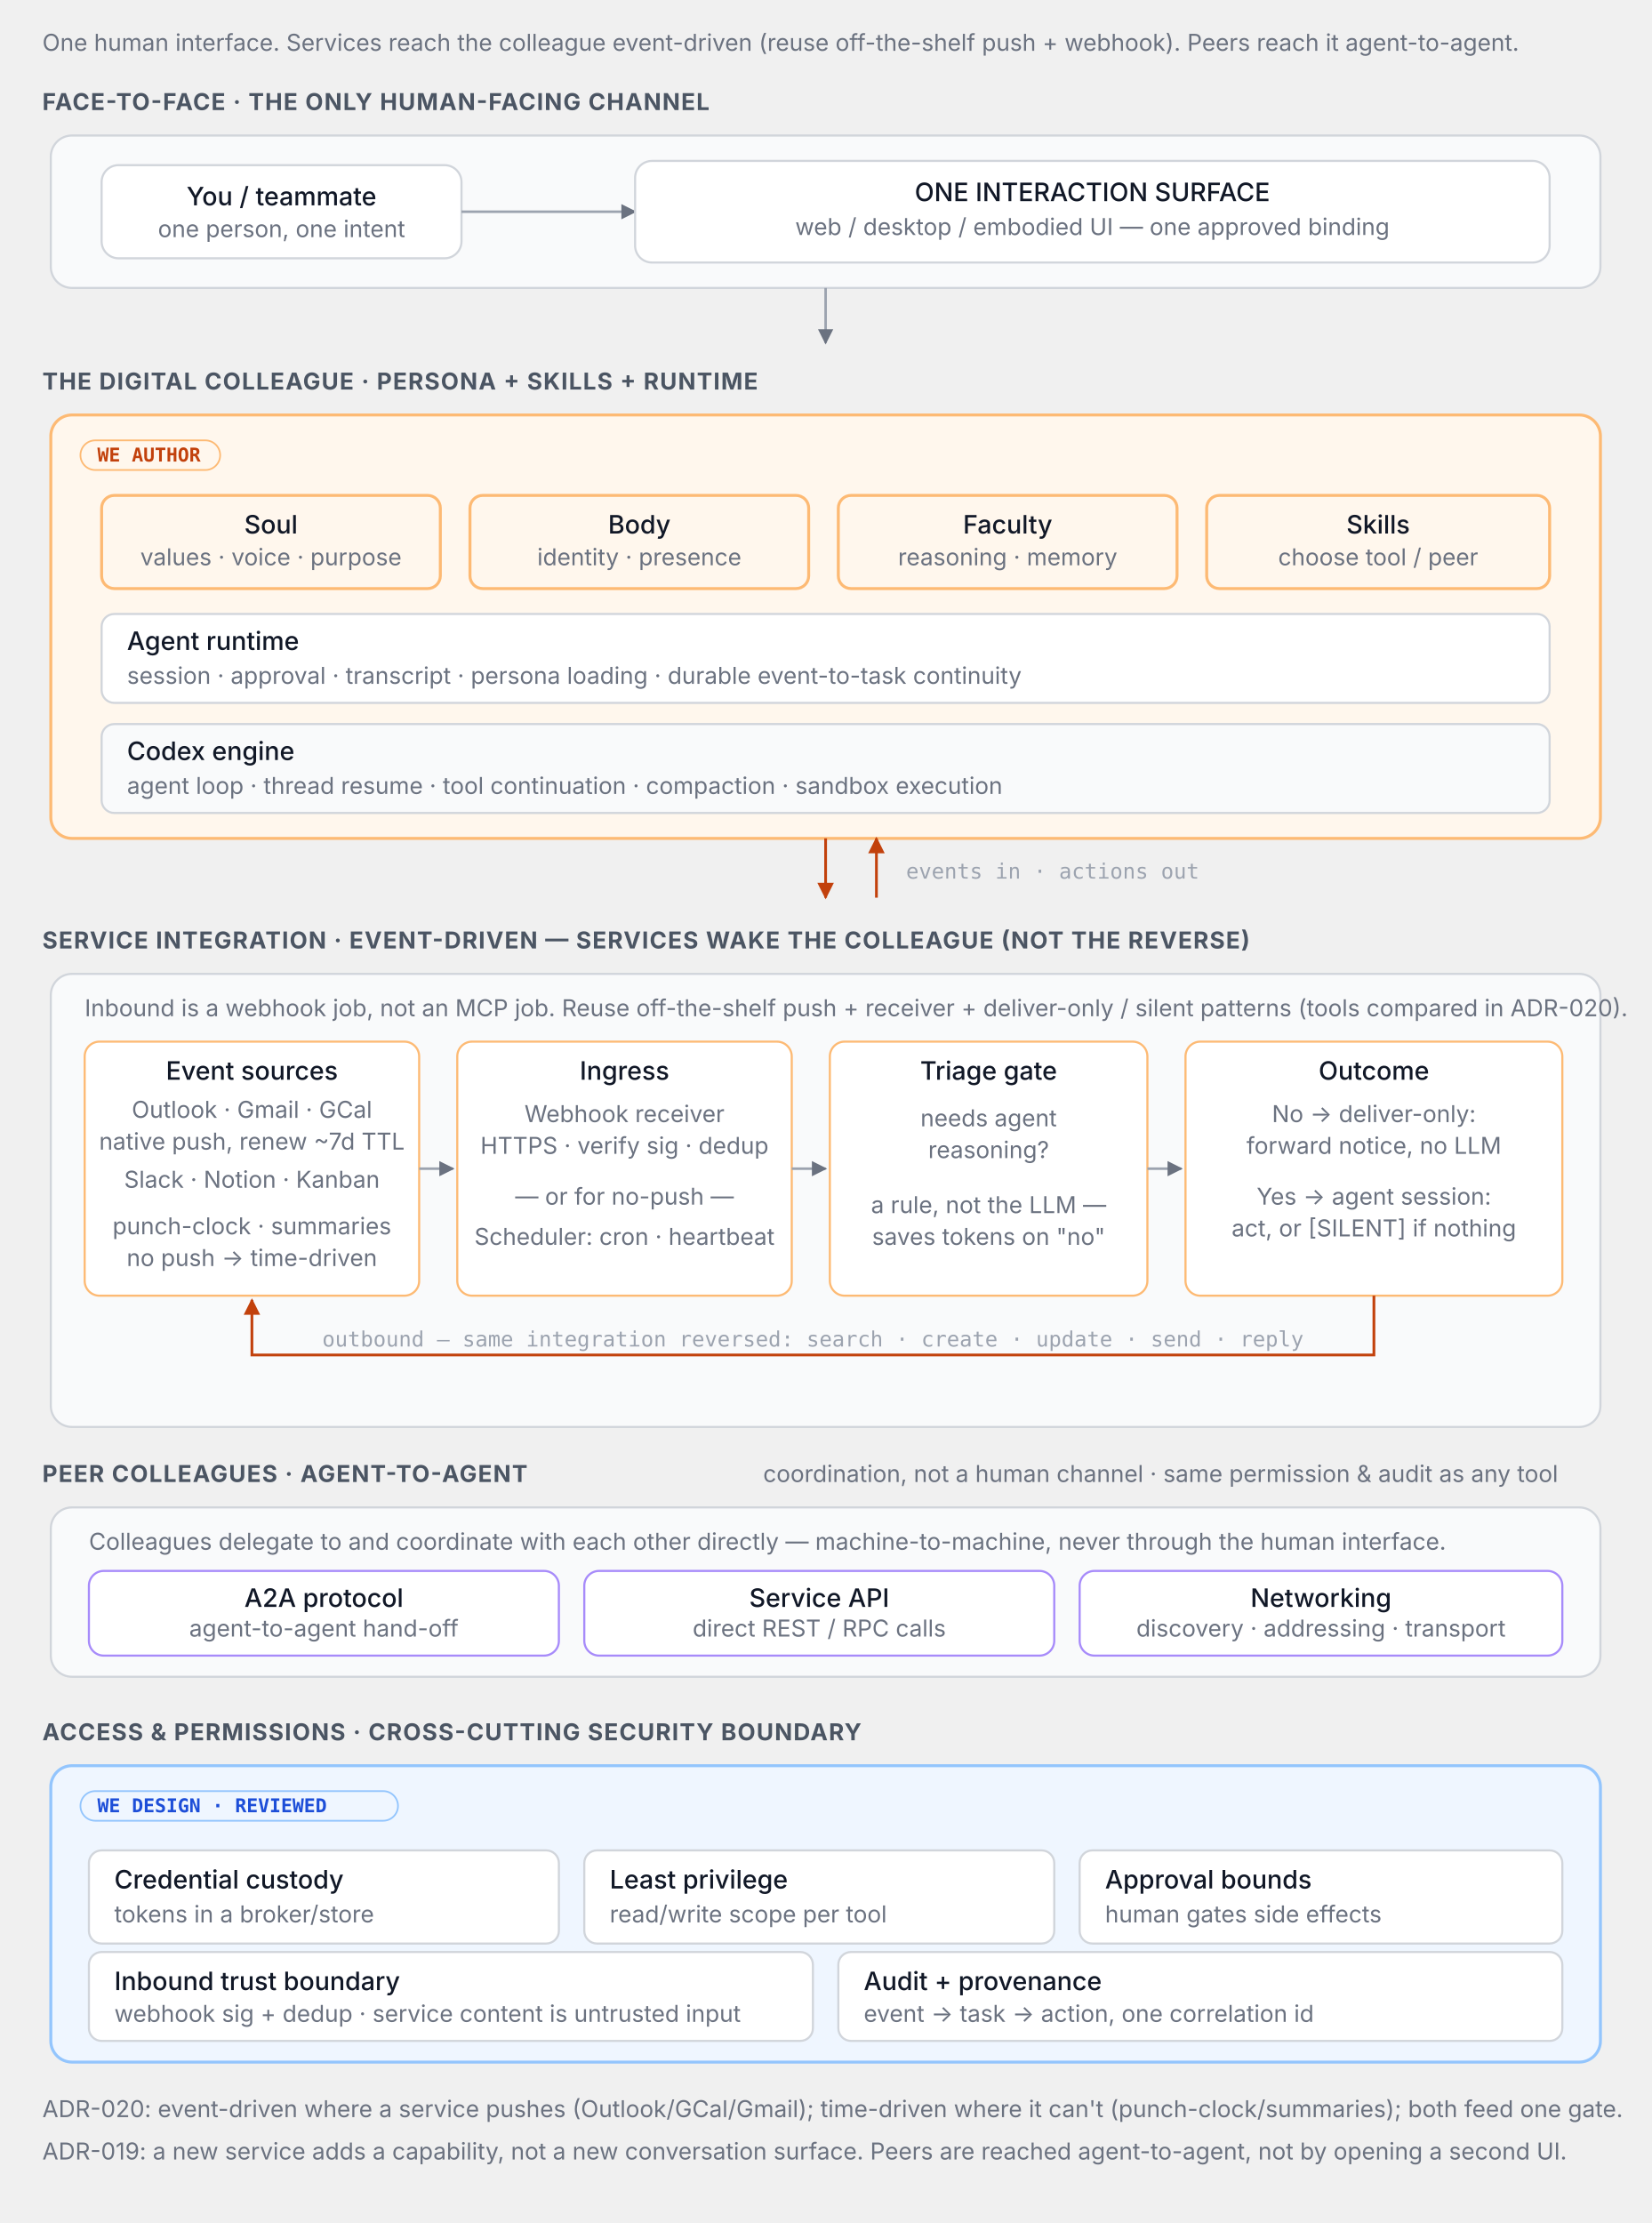
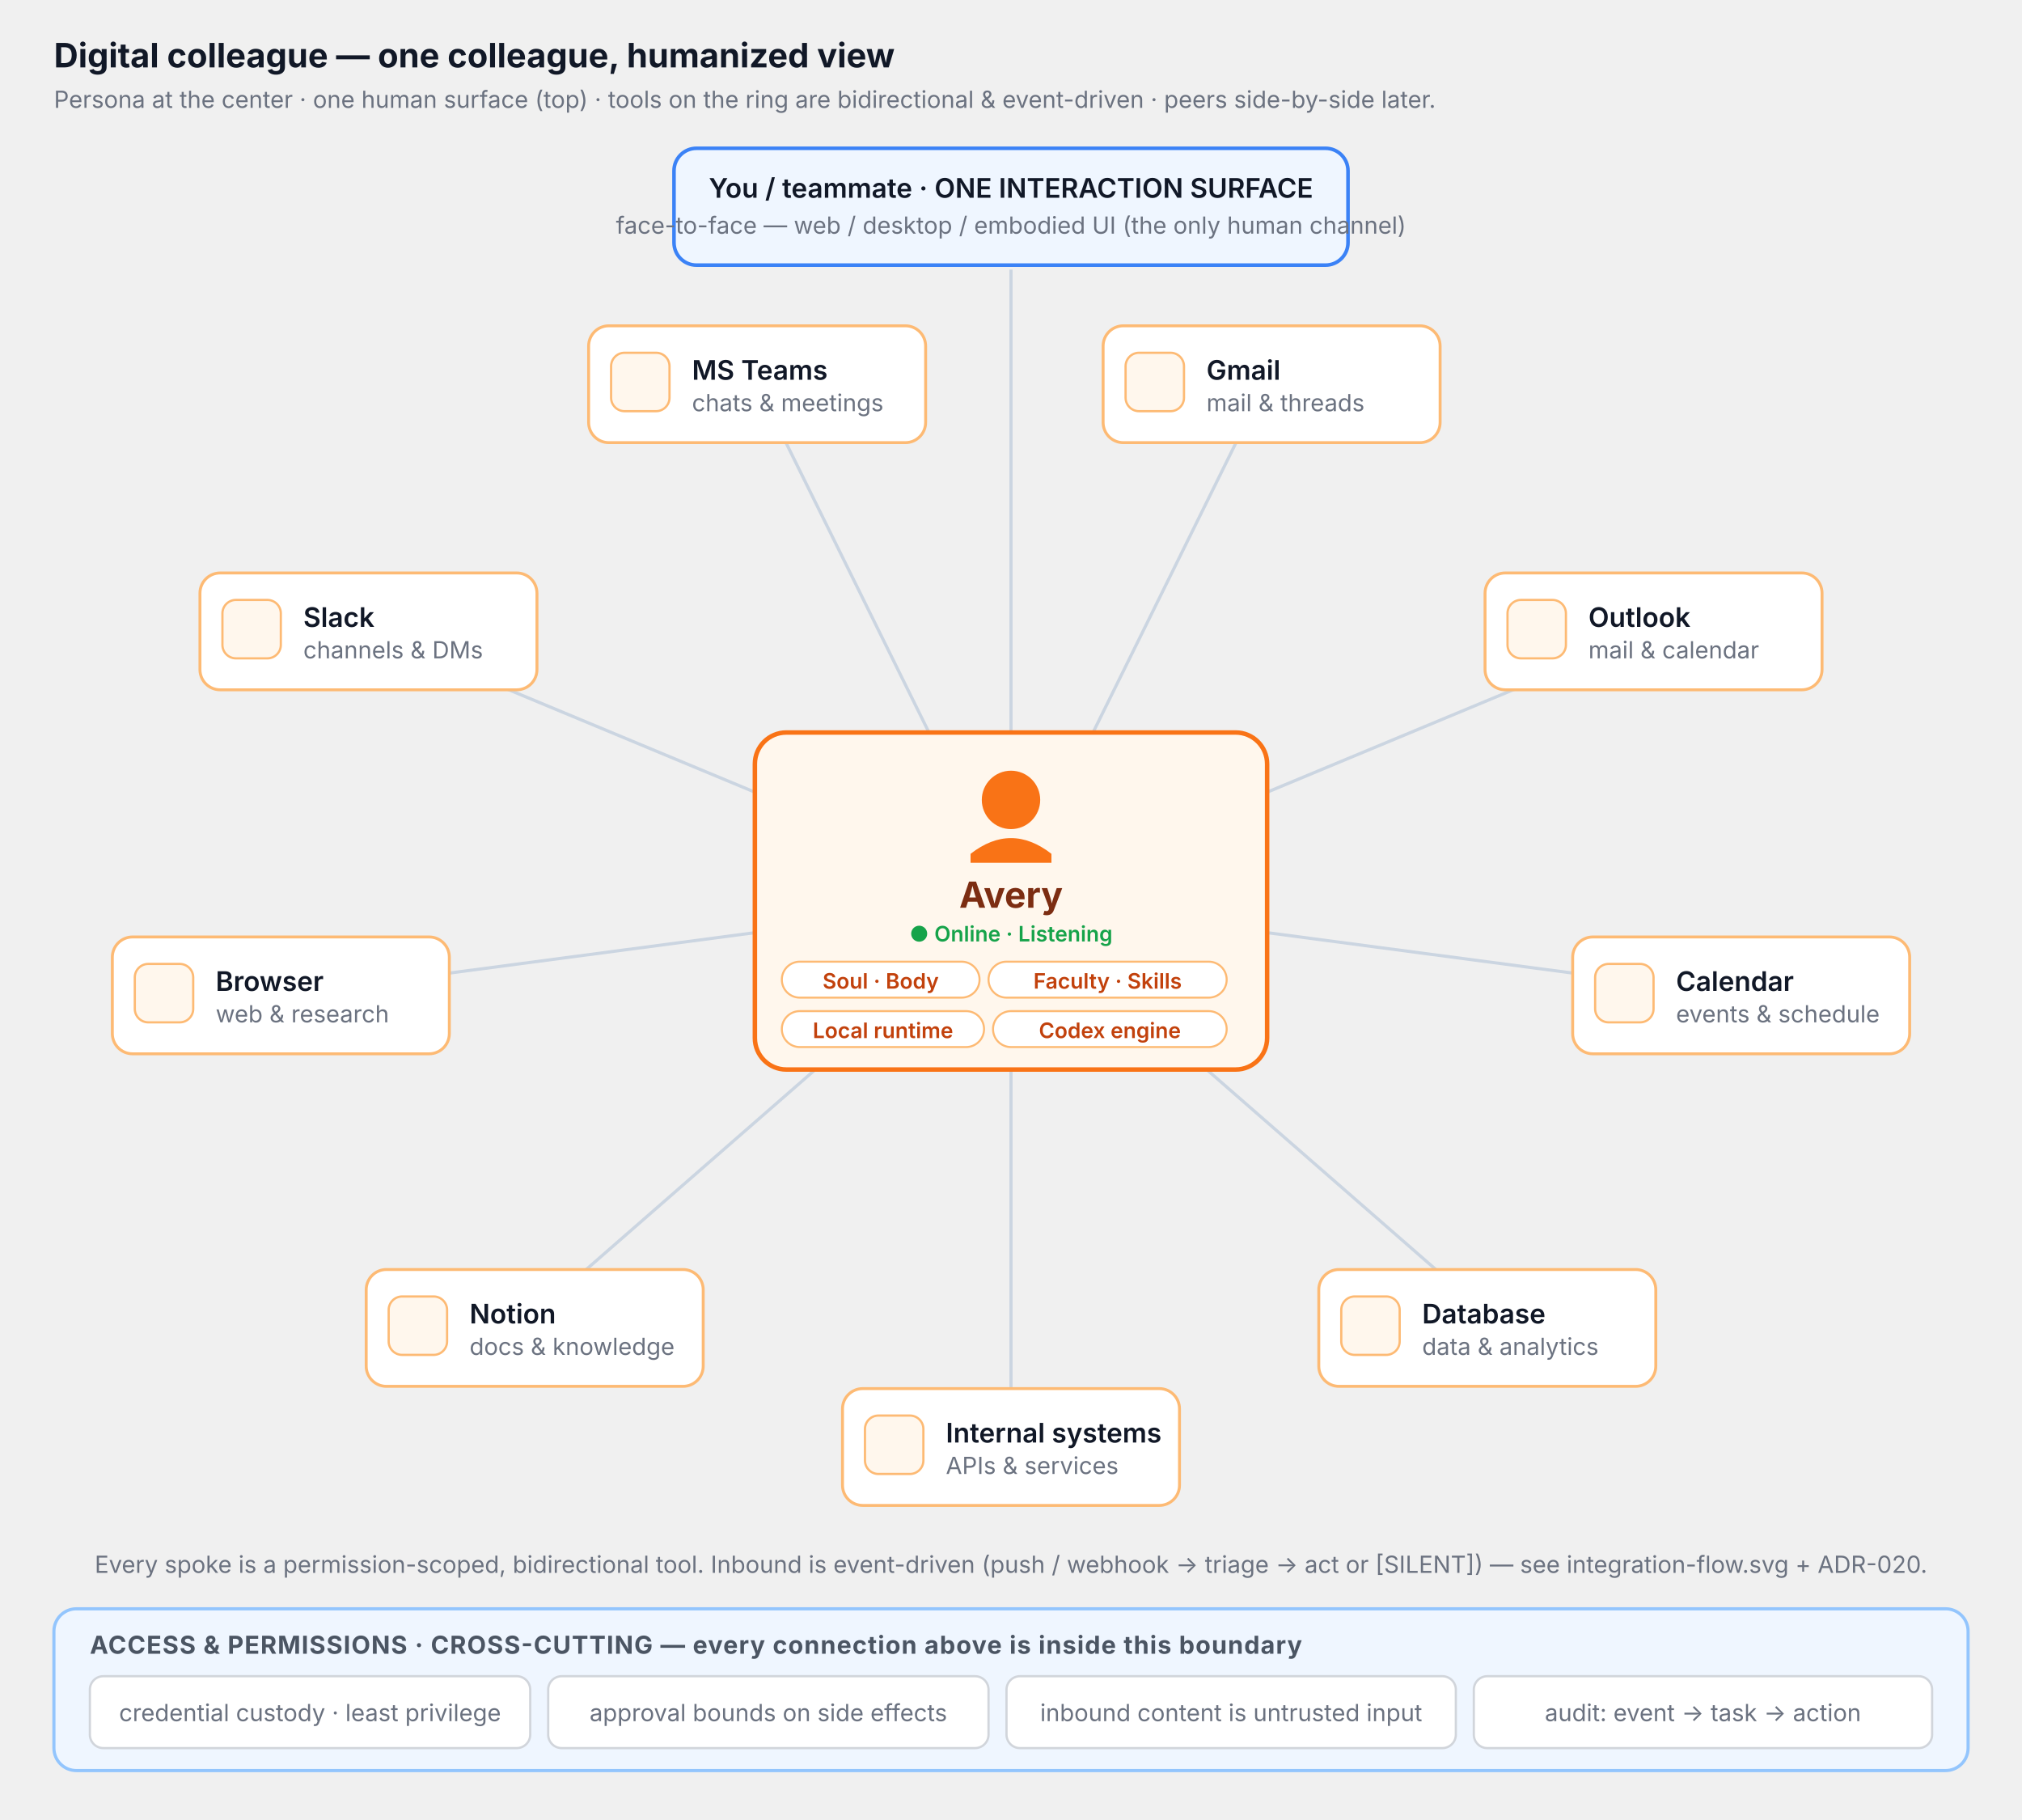
- <svg xmlns="http://www.w3.org/2000/svg" viewBox="0 0 780 1050" role="img" font-family="ui-sans-serif, system-ui, -apple-system, sans-serif">
+ <svg xmlns="http://www.w3.org/2000/svg" viewBox="0 0 900 810" role="img" font-family="ui-sans-serif, system-ui, -apple-system, sans-serif">
  <defs>
    <marker id="arr" viewBox="0 0 10 10" refX="9" refY="5" markerWidth="6" markerHeight="6" orient="auto">
      <path d="M0,0 L10,5 L0,10 z" fill="#6b7280" />
    </marker>
-     <marker id="arrOrange" viewBox="0 0 10 10" refX="9" refY="5" markerWidth="6" markerHeight="6" orient="auto">
-       <path d="M0,0 L10,5 L0,10 z" fill="#c2410c" />
-     </marker>
  </defs>
  <style>
-     .label { font-size: 12px; font-weight: 500; fill: #111827; }
-     .sub { font-size: 11px; fill: #6b7280; }
+     .h1 { font-size: 15px; font-weight: 700; fill: #111827; }
+     .name { font-size: 16px; font-weight: 700; fill: #7c2d12; }
+     .label { font-size: 12px; font-weight: 600; fill: #111827; }
+     .sub { font-size: 10.5px; fill: #6b7280; }
    .port { font-size: 10px; fill: #9ca3af; font-family: ui-monospace, monospace; }
-     .tier { font-size: 11px; font-weight: 700; fill: #4b5563; letter-spacing: 0.5px; }
-     .own { font-size: 9px; font-weight: 700; fill: #c2410c; font-family: ui-monospace, monospace; }
-     .sec { font-size: 9px; font-weight: 700; fill: #1d4ed8; font-family: ui-monospace, monospace; }
-     .edge { stroke: #9ca3af; stroke-width: 1.2; fill: none; }
-     .edgeTool { stroke: #c2410c; stroke-width: 1.3; fill: none; }
-     .box { fill: #ffffff; stroke: #d1d5db; stroke-width: 1; }
-     .boxOff { fill: #f9fafb; stroke: #d1d5db; stroke-width: 1; }
-     .boxOwn { fill: #fff7ed; stroke: #fdba74; stroke-width: 1.4; }
-     .boxSec { fill: #eff6ff; stroke: #93c5fd; stroke-width: 1.4; }
-     .chip { fill: #fff7ed; stroke: #fdba74; stroke-width: 0.8; }
-     .chipSec { fill: #eff6ff; stroke: #93c5fd; stroke-width: 0.8; }
-     .service { fill: #ffffff; stroke: #fdba74; stroke-width: 1; }
-     .stage { fill: #ffffff; stroke: #fdba74; stroke-width: 1; }
-     .peer { fill: #ffffff; stroke: #a78bfa; stroke-width: 1; }
+     .tier { font-size: 11px; font-weight: 700; fill: #4b5563; letter-spacing: 0.4px; }
+     .chip { font-size: 9.5px; font-weight: 600; fill: #c2410c; }
+     .ok { font-size: 9.5px; fill: #16a34a; font-weight: 600; }
+     .spoke { stroke: #cbd5e1; stroke-width: 1.4; fill: none; }
+     .toolcard { fill: #ffffff; stroke: #fdba74; stroke-width: 1.3; }
+     .icon { fill: #fff7ed; stroke: #fdba74; stroke-width: 1; }
+     .hero { fill: #fff7ed; stroke: #f97316; stroke-width: 2; }
+     .human { fill: #eff6ff; stroke: #3b82f6; stroke-width: 1.6; }
+     .sec { fill: #eff6ff; stroke: #93c5fd; stroke-width: 1.4; }
+     .chipbox { fill: #ffffff; stroke: #fdba74; stroke-width: 0.9; }
+     .dot { fill: #16a34a; }
  </style>
-   <text x="20" y="24" class="sub">One human interface. Services reach the colleague event-driven (reuse off-the-shelf push + webhook). Peers reach it agent-to-agent.</text>
-   <text x="20" y="52" class="tier">FACE-TO-FACE · THE ONLY HUMAN-FACING CHANNEL</text>
-   <rect x="24" y="64" width="732" height="72" rx="10" class="boxOff" />
-   <rect x="48" y="78" width="170" height="44" rx="8" class="box" />
-   <text x="133" y="97" text-anchor="middle" class="label">You / teammate</text>
-   <text x="133" y="112" text-anchor="middle" class="sub">one person, one intent</text>
-   <line x1="218" y1="100" x2="300" y2="100" class="edge" marker-end="url(#arr)" />
-   <rect x="300" y="76" width="432" height="48" rx="8" class="box" />
-   <text x="516" y="95" text-anchor="middle" class="label">ONE INTERACTION SURFACE</text>
-   <text x="516" y="111" text-anchor="middle" class="sub">web / desktop / embodied UI — one approved binding</text>
-   <line x1="390" y1="136" x2="390" y2="162" class="edge" marker-end="url(#arr)" />
-   <text x="20" y="184" class="tier">THE DIGITAL COLLEAGUE · PERSONA + SKILLS + RUNTIME</text>
-   <rect x="24" y="196" width="732" height="200" rx="10" class="boxOwn" />
-   <rect x="38" y="208" width="66" height="14" rx="7" class="chip" />
-   <text x="46" y="218" class="own">WE AUTHOR</text>
-   <rect x="48" y="234" width="160" height="44" rx="6" class="boxOwn" />
-   <text x="128" y="252" text-anchor="middle" class="label">Soul</text>
-   <text x="128" y="267" text-anchor="middle" class="sub">values · voice · purpose</text>
-   <rect x="222" y="234" width="160" height="44" rx="6" class="boxOwn" />
-   <text x="302" y="252" text-anchor="middle" class="label">Body</text>
-   <text x="302" y="267" text-anchor="middle" class="sub">identity · presence</text>
-   <rect x="396" y="234" width="160" height="44" rx="6" class="boxOwn" />
-   <text x="476" y="252" text-anchor="middle" class="label">Faculty</text>
-   <text x="476" y="267" text-anchor="middle" class="sub">reasoning · memory</text>
-   <rect x="570" y="234" width="162" height="44" rx="6" class="boxOwn" />
-   <text x="651" y="252" text-anchor="middle" class="label">Skills</text>
-   <text x="651" y="267" text-anchor="middle" class="sub">choose tool / peer</text>
-   <rect x="48" y="290" width="684" height="42" rx="6" class="box" />
-   <text x="60" y="307" class="label">Agent runtime</text>
-   <text x="60" y="323" class="sub">session · approval · transcript · persona loading · durable event-to-task continuity</text>
-   <rect x="48" y="342" width="684" height="42" rx="6" class="boxOff" />
-   <text x="60" y="359" class="label">Codex engine</text>
-   <text x="60" y="375" class="sub">agent loop · thread resume · tool continuation · compaction · sandbox execution</text>
-   <line x1="390" y1="396" x2="390" y2="424" class="edgeTool" marker-end="url(#arrOrange)" />
-   <line x1="414" y1="424" x2="414" y2="396" class="edgeTool" marker-end="url(#arrOrange)" />
-   <text x="428" y="415" class="port">events in · actions out</text>
-   <text x="20" y="448" class="tier">SERVICE INTEGRATION · EVENT-DRIVEN — SERVICES WAKE THE COLLEAGUE (NOT THE REVERSE)</text>
-   <rect x="24" y="460" width="732" height="214" rx="10" class="boxOff" />
-   <text x="40" y="480" class="sub">Inbound is a webhook job, not an MCP job. Reuse off-the-shelf push + receiver + deliver-only / silent patterns (tools compared in ADR-020).</text>
-   <rect x="40" y="492" width="158" height="120" rx="7" class="stage" />
-   <text x="119" y="510" text-anchor="middle" class="label">Event sources</text>
-   <text x="119" y="528" text-anchor="middle" class="sub">Outlook · Gmail · GCal</text>
-   <text x="119" y="543" text-anchor="middle" class="sub">native push, renew ~7d TTL</text>
-   <text x="119" y="561" text-anchor="middle" class="sub">Slack · Notion · Kanban</text>
-   <text x="119" y="583" text-anchor="middle" class="sub">punch-clock · summaries</text>
-   <text x="119" y="598" text-anchor="middle" class="sub">no push → time-driven</text>
-   <rect x="216" y="492" width="158" height="120" rx="7" class="stage" />
-   <text x="295" y="510" text-anchor="middle" class="label">Ingress</text>
-   <text x="295" y="530" text-anchor="middle" class="sub">Webhook receiver</text>
-   <text x="295" y="545" text-anchor="middle" class="sub">HTTPS · verify sig · dedup</text>
-   <text x="295" y="569" text-anchor="middle" class="sub">— or for no-push —</text>
-   <text x="295" y="588" text-anchor="middle" class="sub">Scheduler: cron · heartbeat</text>
-   <rect x="392" y="492" width="150" height="120" rx="7" class="stage" />
-   <text x="467" y="510" text-anchor="middle" class="label">Triage gate</text>
-   <text x="467" y="532" text-anchor="middle" class="sub">needs agent</text>
-   <text x="467" y="547" text-anchor="middle" class="sub">reasoning?</text>
-   <text x="467" y="573" text-anchor="middle" class="sub">a rule, not the LLM —</text>
-   <text x="467" y="588" text-anchor="middle" class="sub">saves tokens on "no"</text>
-   <rect x="560" y="492" width="178" height="120" rx="7" class="stage" />
-   <text x="649" y="510" text-anchor="middle" class="label">Outcome</text>
-   <text x="649" y="530" text-anchor="middle" class="sub">No → deliver-only:</text>
-   <text x="649" y="545" text-anchor="middle" class="sub">forward notice, no LLM</text>
-   <text x="649" y="569" text-anchor="middle" class="sub">Yes → agent session:</text>
-   <text x="649" y="584" text-anchor="middle" class="sub">act, or [SILENT] if nothing</text>
-   <line x1="198" y1="552" x2="214" y2="552" class="edge" marker-end="url(#arr)" />
-   <line x1="374" y1="552" x2="390" y2="552" class="edge" marker-end="url(#arr)" />
-   <line x1="542" y1="552" x2="558" y2="552" class="edge" marker-end="url(#arr)" />
-   <path d="M 649 612 L 649 640 L 119 640 L 119 614" class="edgeTool" fill="none" marker-end="url(#arrOrange)" />
-   <text x="384" y="636" text-anchor="middle" class="port">outbound — same integration reversed: search · create · update · send · reply</text>
-   <text x="20" y="700" class="tier">PEER COLLEAGUES · AGENT-TO-AGENT</text>
-   <text x="736" y="700" text-anchor="end" class="sub">coordination, not a human channel · same permission &amp; audit as any tool</text>
-   <rect x="24" y="712" width="732" height="80" rx="10" class="boxOff" />
-   <text x="42" y="732" class="sub">Colleagues delegate to and coordinate with each other directly — machine-to-machine, never through the human interface.</text>
-   <rect x="42" y="742" width="222" height="40" rx="7" class="peer" />
-   <text x="153" y="759" text-anchor="middle" class="label">A2A protocol</text>
-   <text x="153" y="773" text-anchor="middle" class="sub">agent-to-agent hand-off</text>
-   <rect x="276" y="742" width="222" height="40" rx="7" class="peer" />
-   <text x="387" y="759" text-anchor="middle" class="label">Service API</text>
-   <text x="387" y="773" text-anchor="middle" class="sub">direct REST / RPC calls</text>
-   <rect x="510" y="742" width="228" height="40" rx="7" class="peer" />
-   <text x="624" y="759" text-anchor="middle" class="label">Networking</text>
-   <text x="624" y="773" text-anchor="middle" class="sub">discovery · addressing · transport</text>
-   <text x="20" y="822" class="tier">ACCESS &amp; PERMISSIONS · CROSS-CUTTING SECURITY BOUNDARY</text>
-   <rect x="24" y="834" width="732" height="140" rx="10" class="boxSec" />
-   <rect x="38" y="846" width="150" height="14" rx="7" class="chipSec" />
-   <text x="46" y="856" class="sec">WE DESIGN · REVIEWED</text>
-   <rect x="42" y="874" width="222" height="44" rx="6" class="box" />
-   <text x="54" y="892" class="label">Credential custody</text>
-   <text x="54" y="908" class="sub">tokens in a broker/store</text>
-   <rect x="276" y="874" width="222" height="44" rx="6" class="box" />
-   <text x="288" y="892" class="label">Least privilege</text>
-   <text x="288" y="908" class="sub">read/write scope per tool</text>
-   <rect x="510" y="874" width="228" height="44" rx="6" class="box" />
-   <text x="522" y="892" class="label">Approval bounds</text>
-   <text x="522" y="908" class="sub">human gates side effects</text>
-   <rect x="42" y="922" width="342" height="42" rx="6" class="box" />
-   <text x="54" y="940" class="label">Inbound trust boundary</text>
-   <text x="54" y="955" class="sub">webhook sig + dedup · service content is untrusted input</text>
-   <rect x="396" y="922" width="342" height="42" rx="6" class="box" />
-   <text x="408" y="940" class="label">Audit + provenance</text>
-   <text x="408" y="955" class="sub">event → task → action, one correlation id</text>
-   <text x="20" y="1000" class="sub">ADR-020: event-driven where a service pushes (Outlook/GCal/Gmail); time-driven where it can't (punch-clock/summaries); both feed one gate.</text>
-   <text x="20" y="1020" class="sub">ADR-019: a new service adds a capability, not a new conversation surface. Peers are reached agent-to-agent, not by opening a second UI.</text>
+   <text x="24" y="30" class="h1">Digital colleague — one colleague, humanized view</text>
+   <text x="24" y="48" class="sub">Persona at the center · one human surface (top) · tools on the ring are bidirectional &amp; event-driven · peers side-by-side later.</text>
+   <line x1="450" y1="400" x2="563" y2="171" class="spoke" />
+   <line x1="450" y1="400" x2="736" y2="281" class="spoke" />
+   <line x1="450" y1="400" x2="775" y2="443" class="spoke" />
+   <line x1="450" y1="400" x2="662" y2="585" class="spoke" />
+   <line x1="450" y1="400" x2="450" y2="644" class="spoke" />
+   <line x1="450" y1="400" x2="238" y2="585" class="spoke" />
+   <line x1="450" y1="400" x2="125" y2="443" class="spoke" />
+   <line x1="450" y1="400" x2="164" y2="281" class="spoke" />
+   <line x1="450" y1="400" x2="337" y2="171" class="spoke" />
+   <line x1="450" y1="120" x2="450" y2="326" class="spoke" stroke="#3b82f6" stroke-width="1.8" />
+   <rect x="300" y="66" width="300" height="52" rx="10" class="human" />
+   <text x="450" y="88" text-anchor="middle" class="label">You / teammate · ONE INTERACTION SURFACE</text>
+   <text x="450" y="104" text-anchor="middle" class="sub">face-to-face — web / desktop / embodied UI (the only human channel)</text>
+   <rect x="491" y="145" width="150" height="52" rx="9" class="toolcard" />
+   <rect x="501" y="157" width="26" height="26" rx="6" class="icon" />
+   <text x="537" y="169" class="label">Gmail</text>
+   <text x="537" y="183" class="sub">mail &amp; threads</text>
+   <circle cx="537" cy="189" r="0" />
+   <rect x="262" y="145" width="150" height="52" rx="9" class="toolcard" />
+   <rect x="272" y="157" width="26" height="26" rx="6" class="icon" />
+   <text x="308" y="169" class="label">MS Teams</text>
+   <text x="308" y="183" class="sub">chats &amp; meetings</text>
+   <rect x="661" y="255" width="150" height="52" rx="9" class="toolcard" />
+   <rect x="671" y="267" width="26" height="26" rx="6" class="icon" />
+   <text x="707" y="279" class="label">Outlook</text>
+   <text x="707" y="293" class="sub">mail &amp; calendar</text>
+   <rect x="89" y="255" width="150" height="52" rx="9" class="toolcard" />
+   <rect x="99" y="267" width="26" height="26" rx="6" class="icon" />
+   <text x="135" y="279" class="label">Slack</text>
+   <text x="135" y="293" class="sub">channels &amp; DMs</text>
+   <rect x="700" y="417" width="150" height="52" rx="9" class="toolcard" />
+   <rect x="710" y="429" width="26" height="26" rx="6" class="icon" />
+   <text x="746" y="441" class="label">Calendar</text>
+   <text x="746" y="455" class="sub">events &amp; schedule</text>
+   <rect x="50" y="417" width="150" height="52" rx="9" class="toolcard" />
+   <rect x="60" y="429" width="26" height="26" rx="6" class="icon" />
+   <text x="96" y="441" class="label">Browser</text>
+   <text x="96" y="455" class="sub">web &amp; research</text>
+   <rect x="587" y="565" width="150" height="52" rx="9" class="toolcard" />
+   <rect x="597" y="577" width="26" height="26" rx="6" class="icon" />
+   <text x="633" y="589" class="label">Database</text>
+   <text x="633" y="603" class="sub">data &amp; analytics</text>
+   <rect x="163" y="565" width="150" height="52" rx="9" class="toolcard" />
+   <rect x="173" y="577" width="26" height="26" rx="6" class="icon" />
+   <text x="209" y="589" class="label">Notion</text>
+   <text x="209" y="603" class="sub">docs &amp; knowledge</text>
+   <rect x="375" y="618" width="150" height="52" rx="9" class="toolcard" />
+   <rect x="385" y="630" width="26" height="26" rx="6" class="icon" />
+   <text x="421" y="642" class="label">Internal systems</text>
+   <text x="421" y="656" class="sub">APIs &amp; services</text>
+   <rect x="336" y="326" width="228" height="150" rx="14" class="hero" />
+   <circle cx="450" cy="356" r="13" fill="#f97316" />
+   <path d="M 432 380 Q 450 366 468 380 L 468 384 L 432 384 Z" fill="#f97316" />
+   <text x="450" y="404" text-anchor="middle" class="name">Avery</text>
+   <text x="450" y="419" text-anchor="middle" class="ok">● Online · Listening</text>
+   <rect x="348" y="428" width="88" height="16" rx="8" class="chipbox" />
+   <text x="392" y="440" text-anchor="middle" class="chip">Soul · Body</text>
+   <rect x="440" y="428" width="106" height="16" rx="8" class="chipbox" />
+   <text x="493" y="440" text-anchor="middle" class="chip">Faculty · Skills</text>
+   <rect x="348" y="450" width="90" height="16" rx="8" class="chipbox" />
+   <text x="393" y="462" text-anchor="middle" class="chip">Local runtime</text>
+   <rect x="442" y="450" width="104" height="16" rx="8" class="chipbox" />
+   <text x="494" y="462" text-anchor="middle" class="chip">Codex engine</text>
+   <text x="450" y="700" text-anchor="middle" class="sub">Every spoke is a permission-scoped, bidirectional tool. Inbound is event-driven (push / webhook → triage → act or [SILENT]) — see integration-flow.svg + ADR-020.</text>
+   <rect x="24" y="716" width="852" height="72" rx="10" class="sec" />
+   <text x="40" y="736" class="tier">ACCESS &amp; PERMISSIONS · CROSS-CUTTING — every connection above is inside this boundary</text>
+   <rect x="40" y="746" width="196" height="32" rx="6" fill="#ffffff" stroke="#d1d5db" />
+   <text x="138" y="766" text-anchor="middle" class="sub">credential custody · least privilege</text>
+   <rect x="244" y="746" width="196" height="32" rx="6" fill="#ffffff" stroke="#d1d5db" />
+   <text x="342" y="766" text-anchor="middle" class="sub">approval bounds on side effects</text>
+   <rect x="448" y="746" width="200" height="32" rx="6" fill="#ffffff" stroke="#d1d5db" />
+   <text x="548" y="766" text-anchor="middle" class="sub">inbound content is untrusted input</text>
+   <rect x="656" y="746" width="204" height="32" rx="6" fill="#ffffff" stroke="#d1d5db" />
+   <text x="758" y="766" text-anchor="middle" class="sub">audit: event → task → action</text>
</svg>
